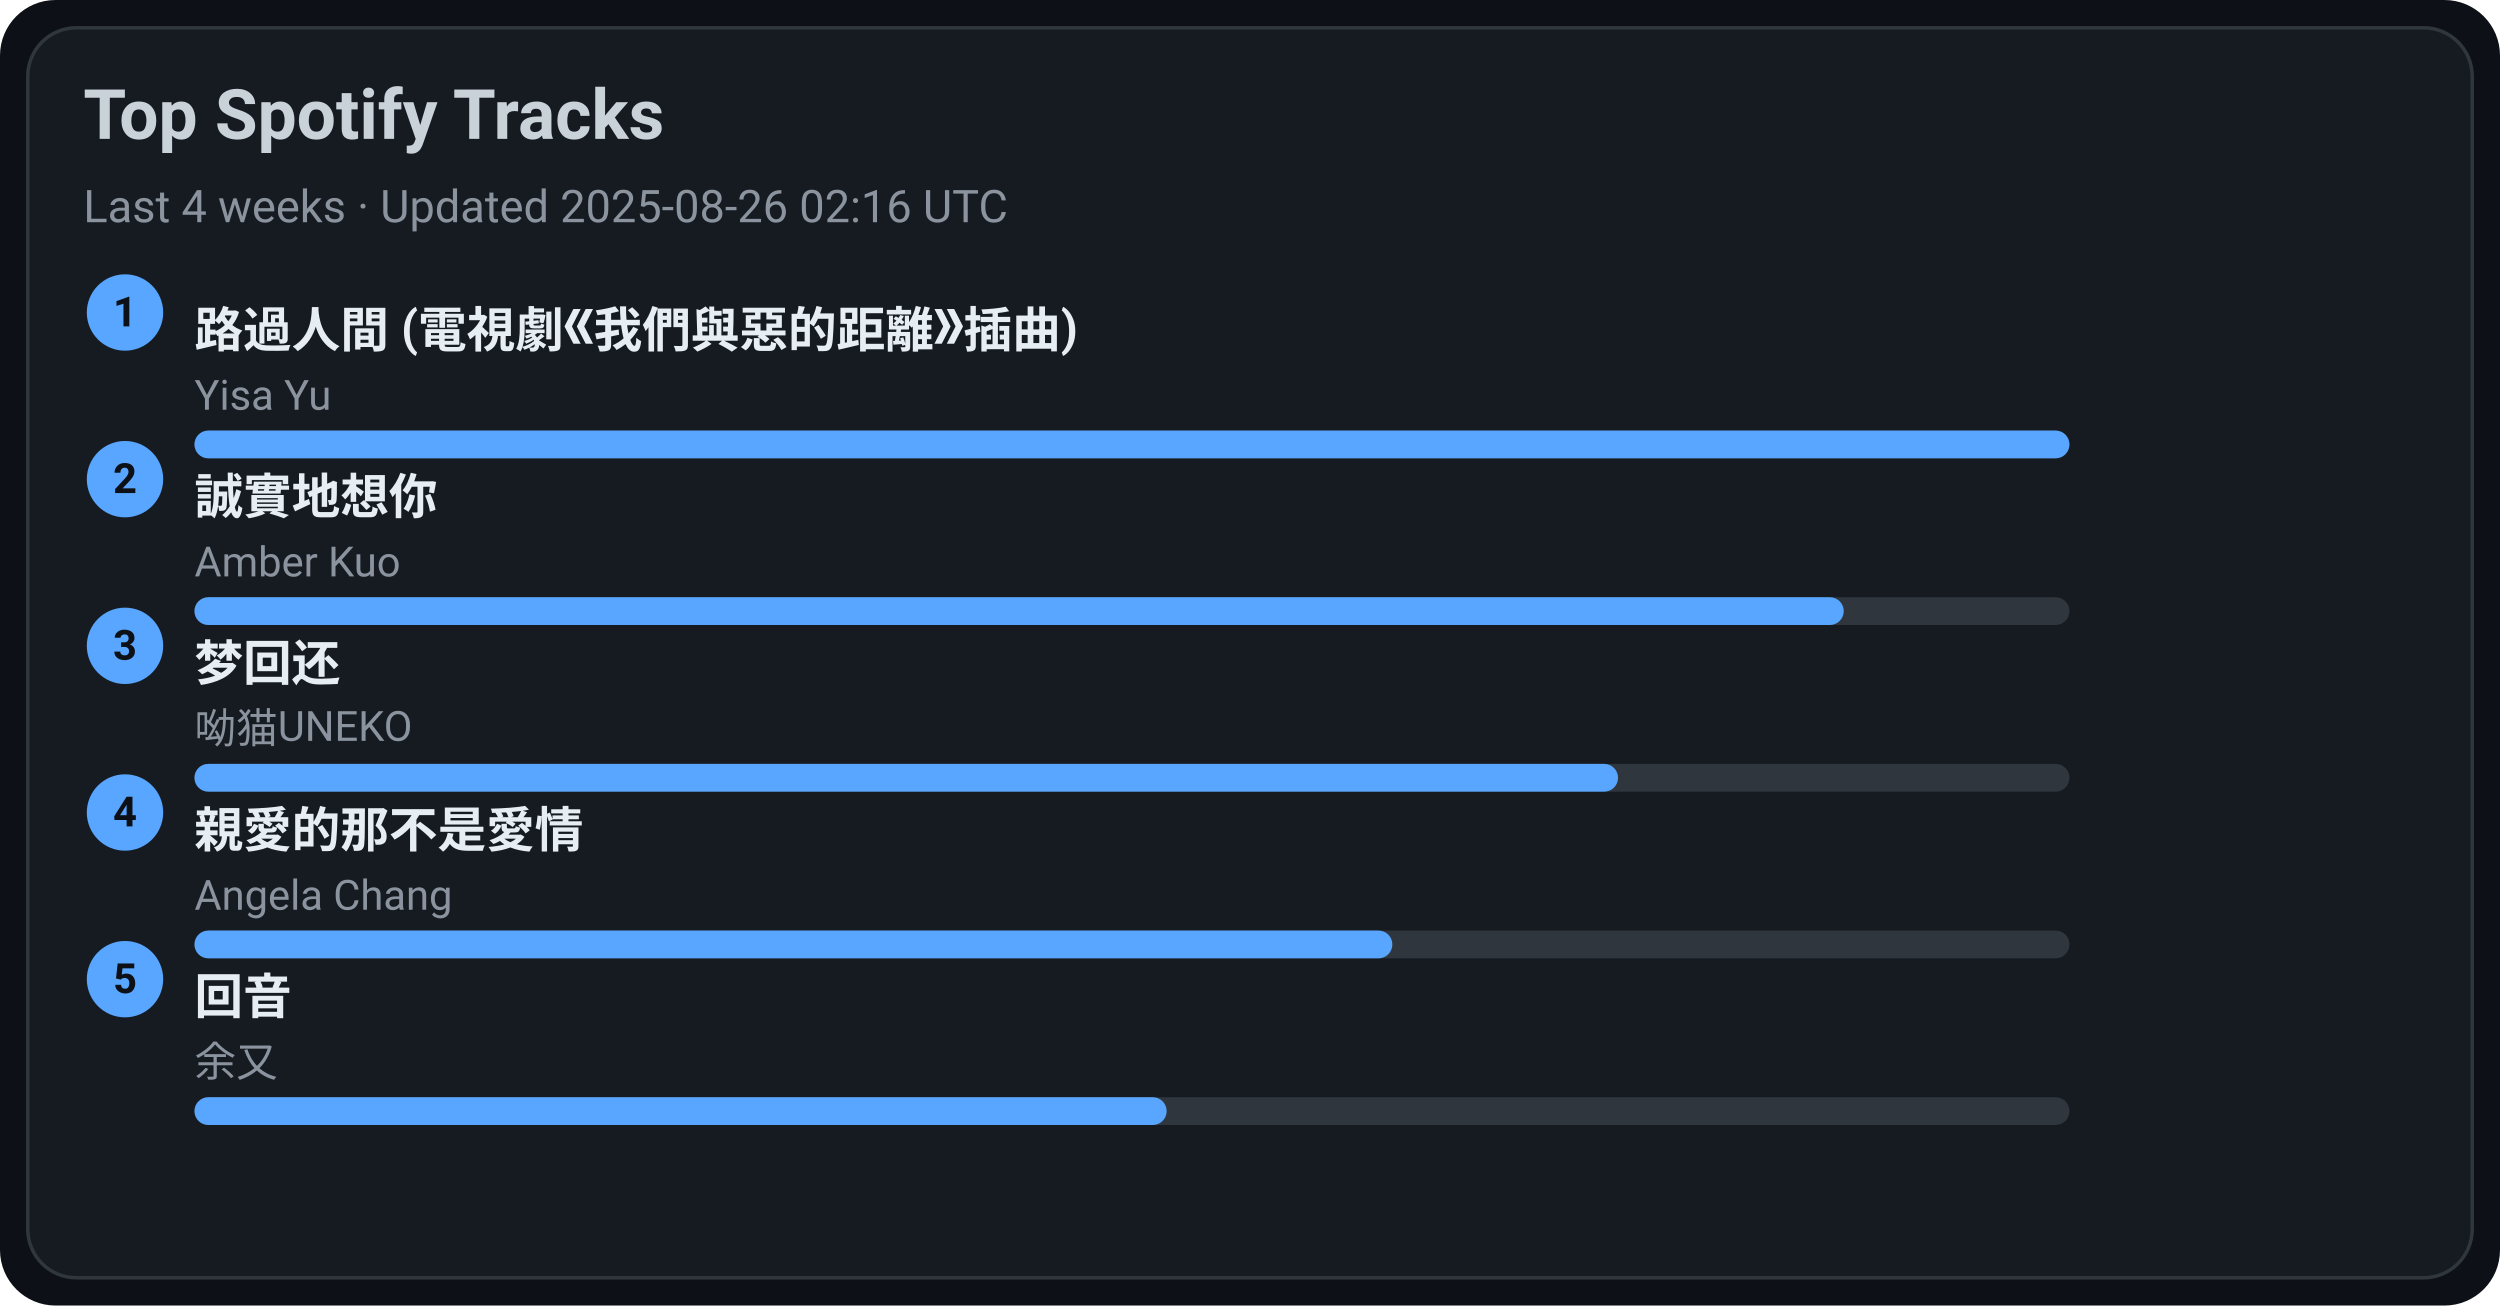
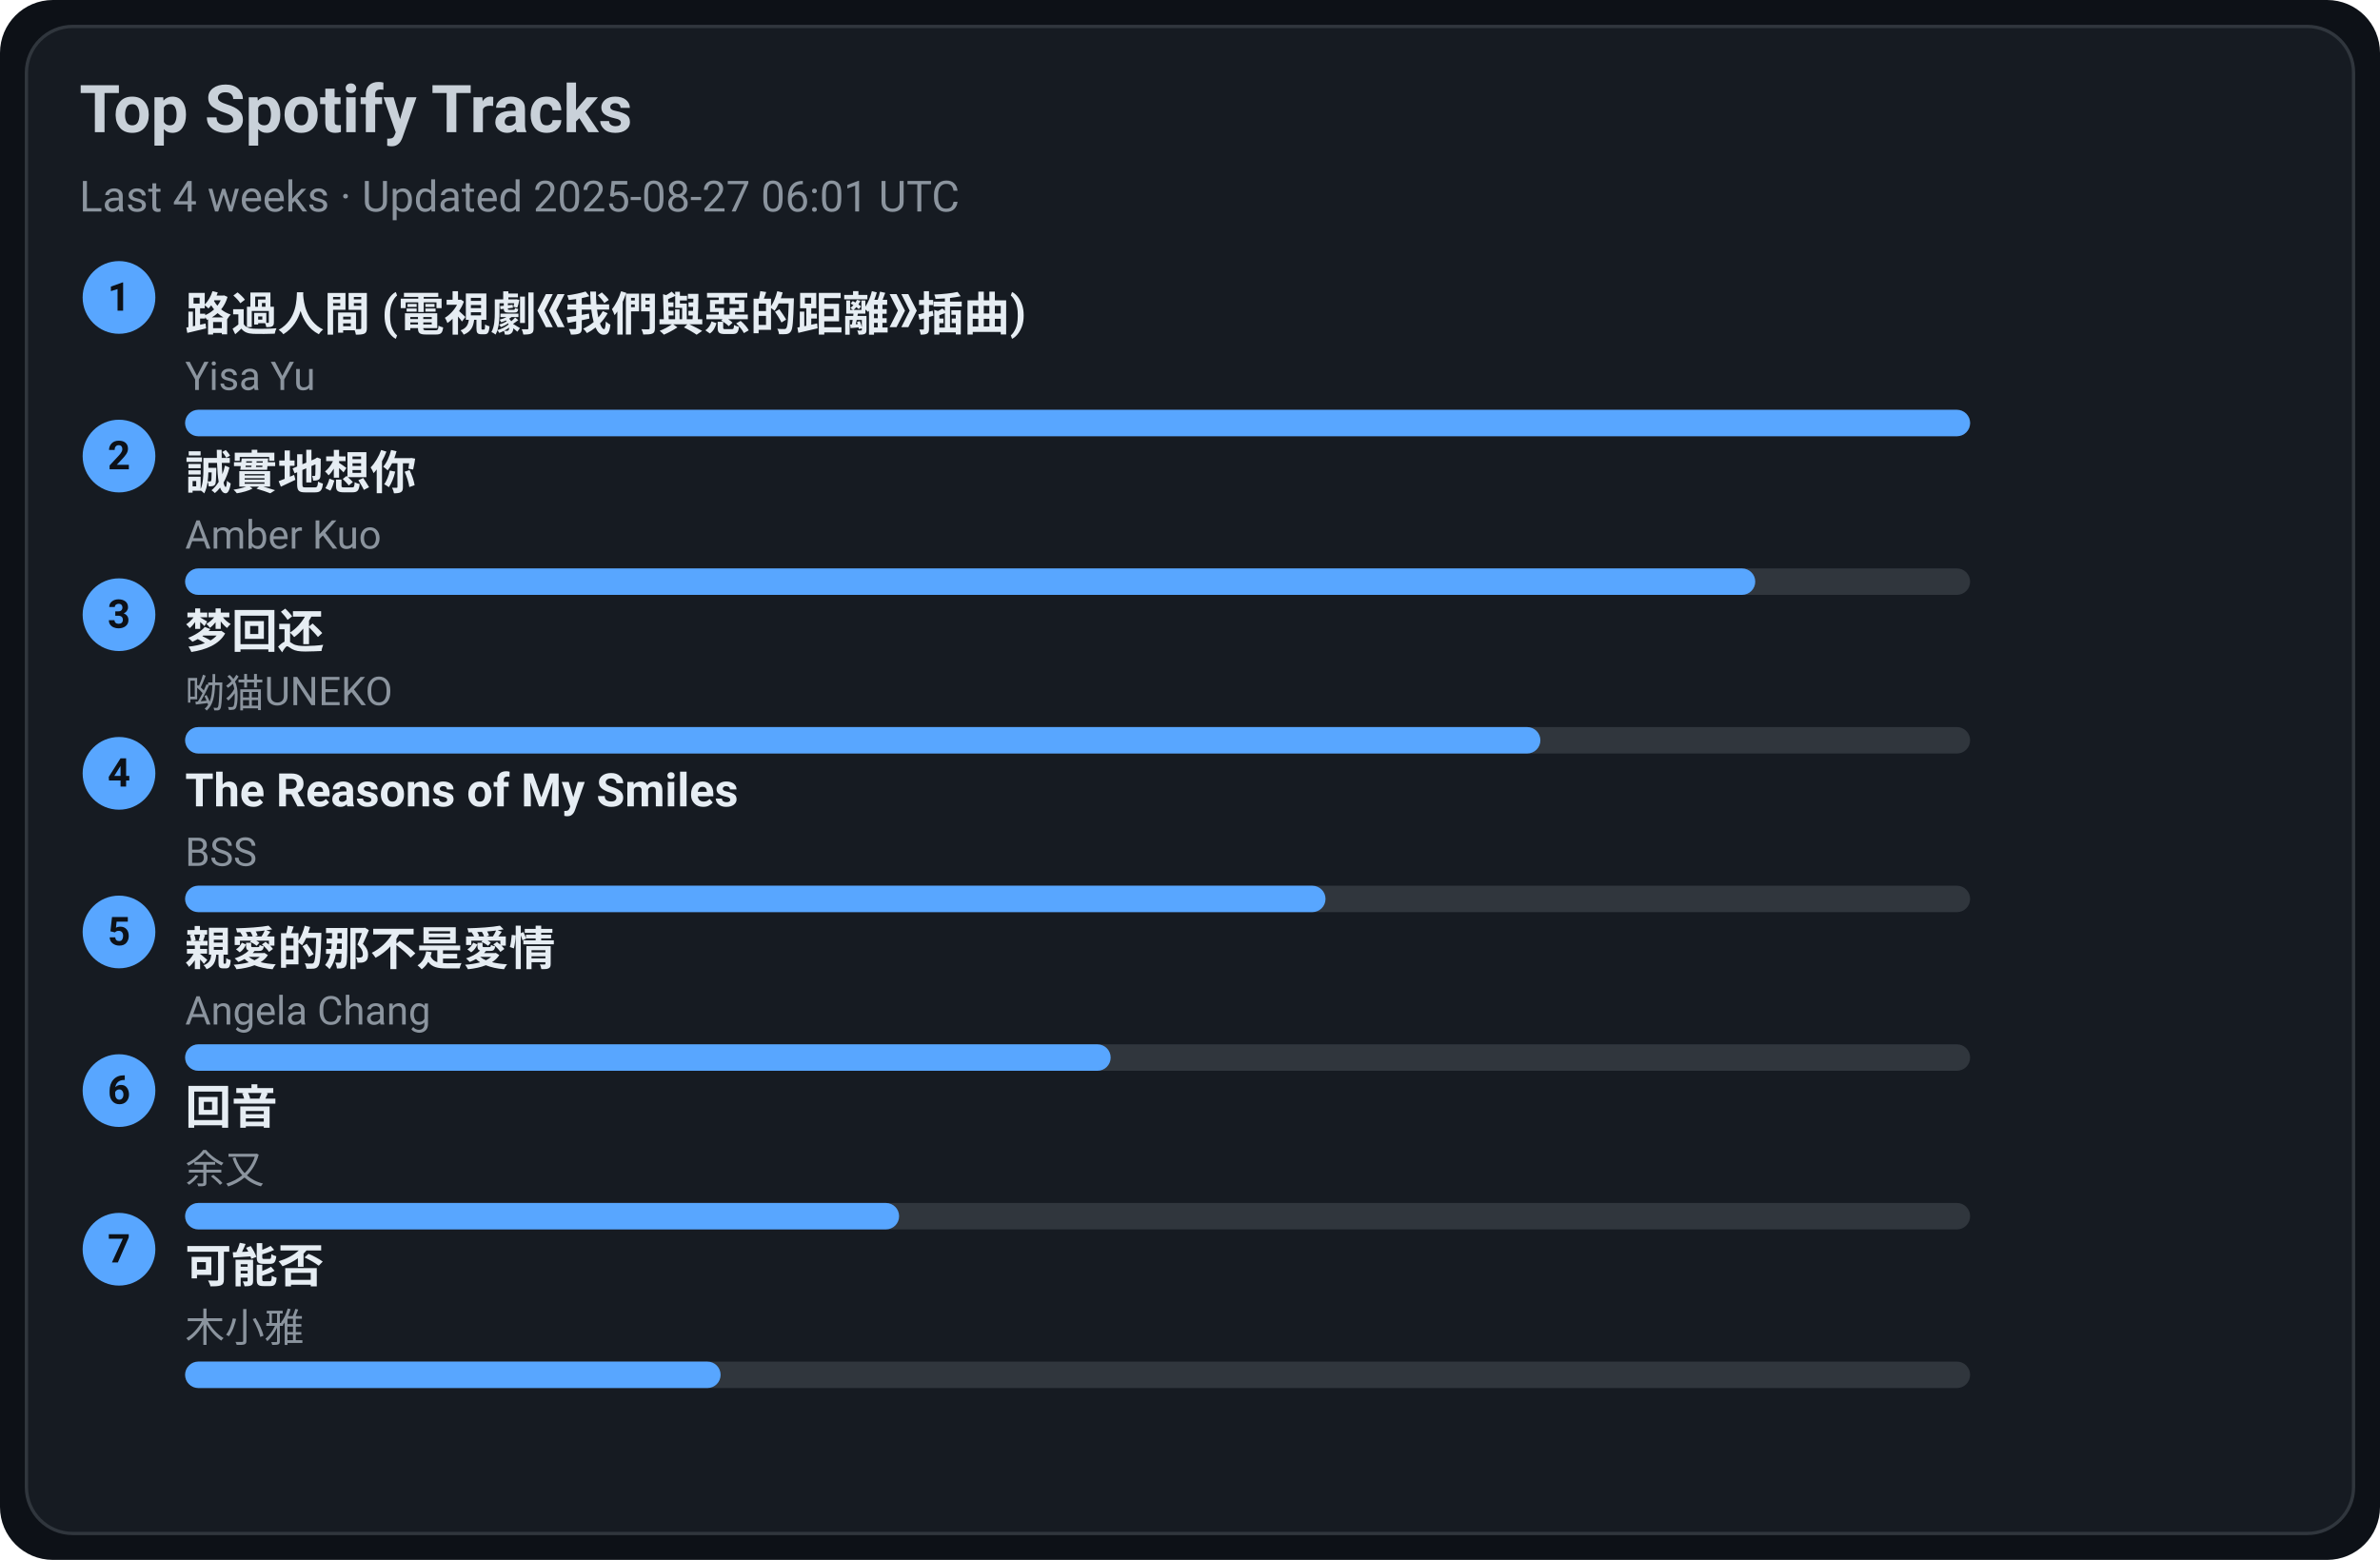
- <svg xmlns="http://www.w3.org/2000/svg" width="720" height="376" viewBox="0 0 720 376">
+ <svg xmlns="http://www.w3.org/2000/svg" width="720" height="472" viewBox="0 0 720 472">
  <style>text{font-family:-apple-system,BlinkMacSystemFont,Segoe UI,Roboto,Ubuntu,Helvetica Neue,Arial,Noto Sans,sans-serif}</style>
-   <rect width="720" height="376" rx="16" fill="#0d1117" />
-   <rect x="8" y="8" width="704" height="360" rx="14" fill="#161b22" stroke="#30363d" />
+   <rect width="720" height="472" rx="16" fill="#0d1117" />
+   <rect x="8" y="8" width="704" height="456" rx="14" fill="#161b22" stroke="#30363d" />
  <text x="24" y="40" font-size="20" fill="#c9d1d9" font-weight="600">Top Spotify Tracks</text>
-   <text x="24" y="64" font-size="13" fill="#8b949e">Last 4 weeks · Updated 2025-08-26 02:16 UTC</text>
+   <text x="24" y="64" font-size="13" fill="#8b949e">Last 4 weeks · Updated 2025-08-27 06:01 UTC</text>
  <circle cx="36" cy="90" r="11" fill="#58a6ff" />
  <text x="36" y="94" text-anchor="middle" font-size="12" fill="#0d1117" font-weight="700">1</text>
  <a href="https://open.spotify.com/track/1ZSleGniKMWNrWvK5cGALO" target="_blank" rel="noopener noreferrer">
    <text x="56" y="100" font-size="14" fill="#e6edf3" font-weight="600">路過人間 (電視劇《我們與惡的距離》插曲)</text>
  </a>
  <text x="56" y="118" font-size="12" fill="#8b949e">Yisa Yu</text>
  <rect x="56" y="124" width="540" height="8" rx="4" fill="#30363d" />
  <rect x="56" y="124" width="540" height="8" rx="4" fill="#58a6ff" />
  <circle cx="36" cy="138" r="11" fill="#58a6ff" />
  <text x="36" y="142" text-anchor="middle" font-size="12" fill="#0d1117" font-weight="700">2</text>
  <a href="https://open.spotify.com/track/1SPZzj8QzOwZoAGKXMGLGJ" target="_blank" rel="noopener noreferrer">
    <text x="56" y="148" font-size="14" fill="#e6edf3" font-weight="600">誠實地想你</text>
  </a>
  <text x="56" y="166" font-size="12" fill="#8b949e">Amber Kuo</text>
  <rect x="56" y="172" width="540" height="8" rx="4" fill="#30363d" />
  <rect x="56" y="172" width="475" height="8" rx="4" fill="#58a6ff" />
  <circle cx="36" cy="186" r="11" fill="#58a6ff" />
  <text x="36" y="190" text-anchor="middle" font-size="12" fill="#0d1117" font-weight="700">3</text>
  <a href="https://open.spotify.com/track/6jTK3YxlFysC8g0Ye9tbPK" target="_blank" rel="noopener noreferrer">
    <text x="56" y="196" font-size="14" fill="#e6edf3" font-weight="600">梦回还</text>
  </a>
  <text x="56" y="214" font-size="12" fill="#8b949e">呦猫UNEKO</text>
  <rect x="56" y="220" width="540" height="8" rx="4" fill="#30363d" />
  <rect x="56" y="220" width="410" height="8" rx="4" fill="#58a6ff" />
  <circle cx="36" cy="234" r="11" fill="#58a6ff" />
  <text x="36" y="238" text-anchor="middle" font-size="12" fill="#0d1117" font-weight="700">4</text>
-   <a href="https://open.spotify.com/track/1MAv2SJPGVVDHyFlhflmYR" target="_blank" rel="noopener noreferrer">
-     <text x="56" y="244" font-size="14" fill="#e6edf3" font-weight="600">親愛的那不是愛情</text>
+   <a href="https://open.spotify.com/track/1amowbJ9HHFFSFdg2ubM7G" target="_blank" rel="noopener noreferrer">
+     <text x="56" y="244" font-size="14" fill="#e6edf3" font-weight="600">The Reasons of My Smiles</text>
  </a>
-   <text x="56" y="262" font-size="12" fill="#8b949e">Angela Chang</text>
+   <text x="56" y="262" font-size="12" fill="#8b949e">BSS</text>
  <rect x="56" y="268" width="540" height="8" rx="4" fill="#30363d" />
  <rect x="56" y="268" width="345" height="8" rx="4" fill="#58a6ff" />
  <circle cx="36" cy="282" r="11" fill="#58a6ff" />
  <text x="36" y="286" text-anchor="middle" font-size="12" fill="#0d1117" font-weight="700">5</text>
-   <a href="https://open.spotify.com/track/1K30lsrpvTR0ytSICU2Z3X" target="_blank" rel="noopener noreferrer">
-     <text x="56" y="292" font-size="14" fill="#e6edf3" font-weight="600">回音</text>
+   <a href="https://open.spotify.com/track/1MAv2SJPGVVDHyFlhflmYR" target="_blank" rel="noopener noreferrer">
+     <text x="56" y="292" font-size="14" fill="#e6edf3" font-weight="600">親愛的那不是愛情</text>
  </a>
-   <text x="56" y="310" font-size="12" fill="#8b949e">余又</text>
+   <text x="56" y="310" font-size="12" fill="#8b949e">Angela Chang</text>
  <rect x="56" y="316" width="540" height="8" rx="4" fill="#30363d" />
  <rect x="56" y="316" width="280" height="8" rx="4" fill="#58a6ff" />
+   <circle cx="36" cy="330" r="11" fill="#58a6ff" />
+   <text x="36" y="334" text-anchor="middle" font-size="12" fill="#0d1117" font-weight="700">6</text>
+   <a href="https://open.spotify.com/track/1K30lsrpvTR0ytSICU2Z3X" target="_blank" rel="noopener noreferrer">
+     <text x="56" y="340" font-size="14" fill="#e6edf3" font-weight="600">回音</text>
+   </a>
+   <text x="56" y="358" font-size="12" fill="#8b949e">余又</text>
+   <rect x="56" y="364" width="540" height="8" rx="4" fill="#30363d" />
+   <rect x="56" y="364" width="216" height="8" rx="4" fill="#58a6ff" />
+   <circle cx="36" cy="378" r="11" fill="#58a6ff" />
+   <text x="36" y="382" text-anchor="middle" font-size="12" fill="#0d1117" font-weight="700">7</text>
+   <a href="https://open.spotify.com/track/1MftvvUAxzIm1ZnLQyEdr7" target="_blank" rel="noopener noreferrer">
+     <text x="56" y="388" font-size="14" fill="#e6edf3" font-weight="600">可能否</text>
+   </a>
+   <text x="56" y="406" font-size="12" fill="#8b949e">木小雅</text>
+   <rect x="56" y="412" width="540" height="8" rx="4" fill="#30363d" />
+   <rect x="56" y="412" width="162" height="8" rx="4" fill="#58a6ff" />
</svg>
